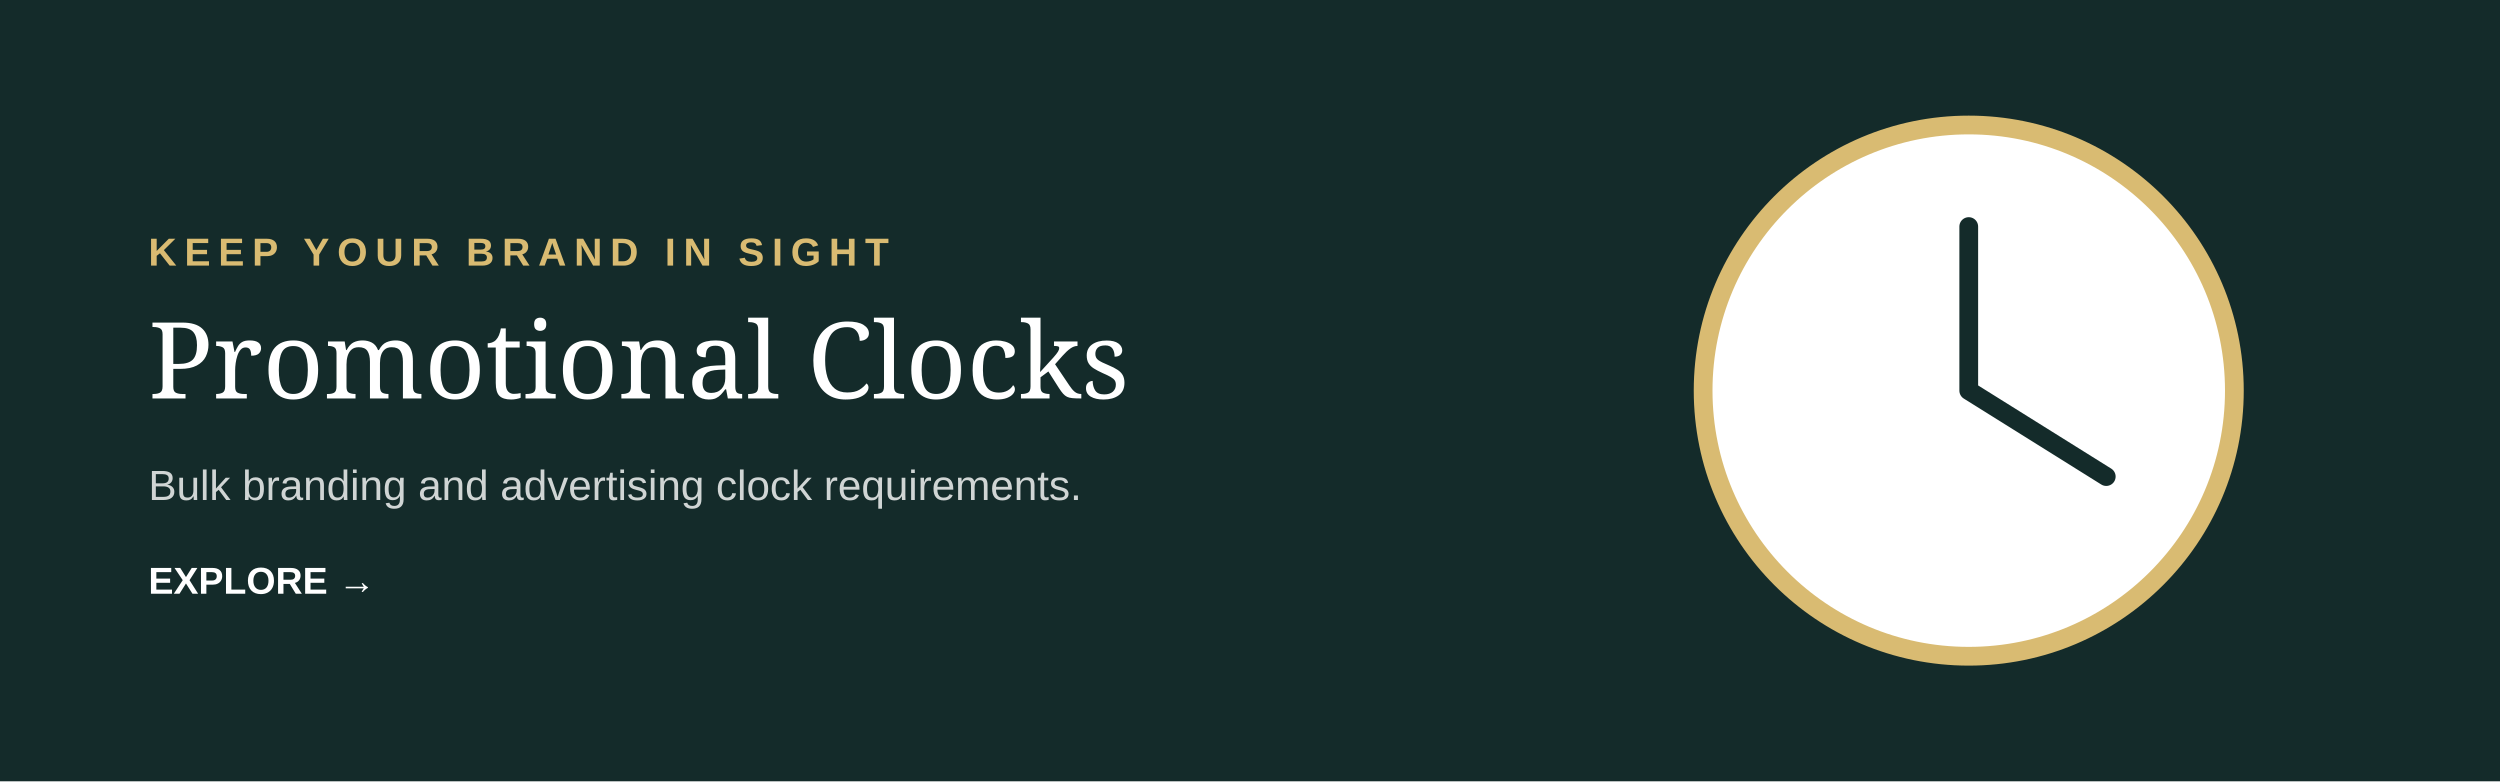
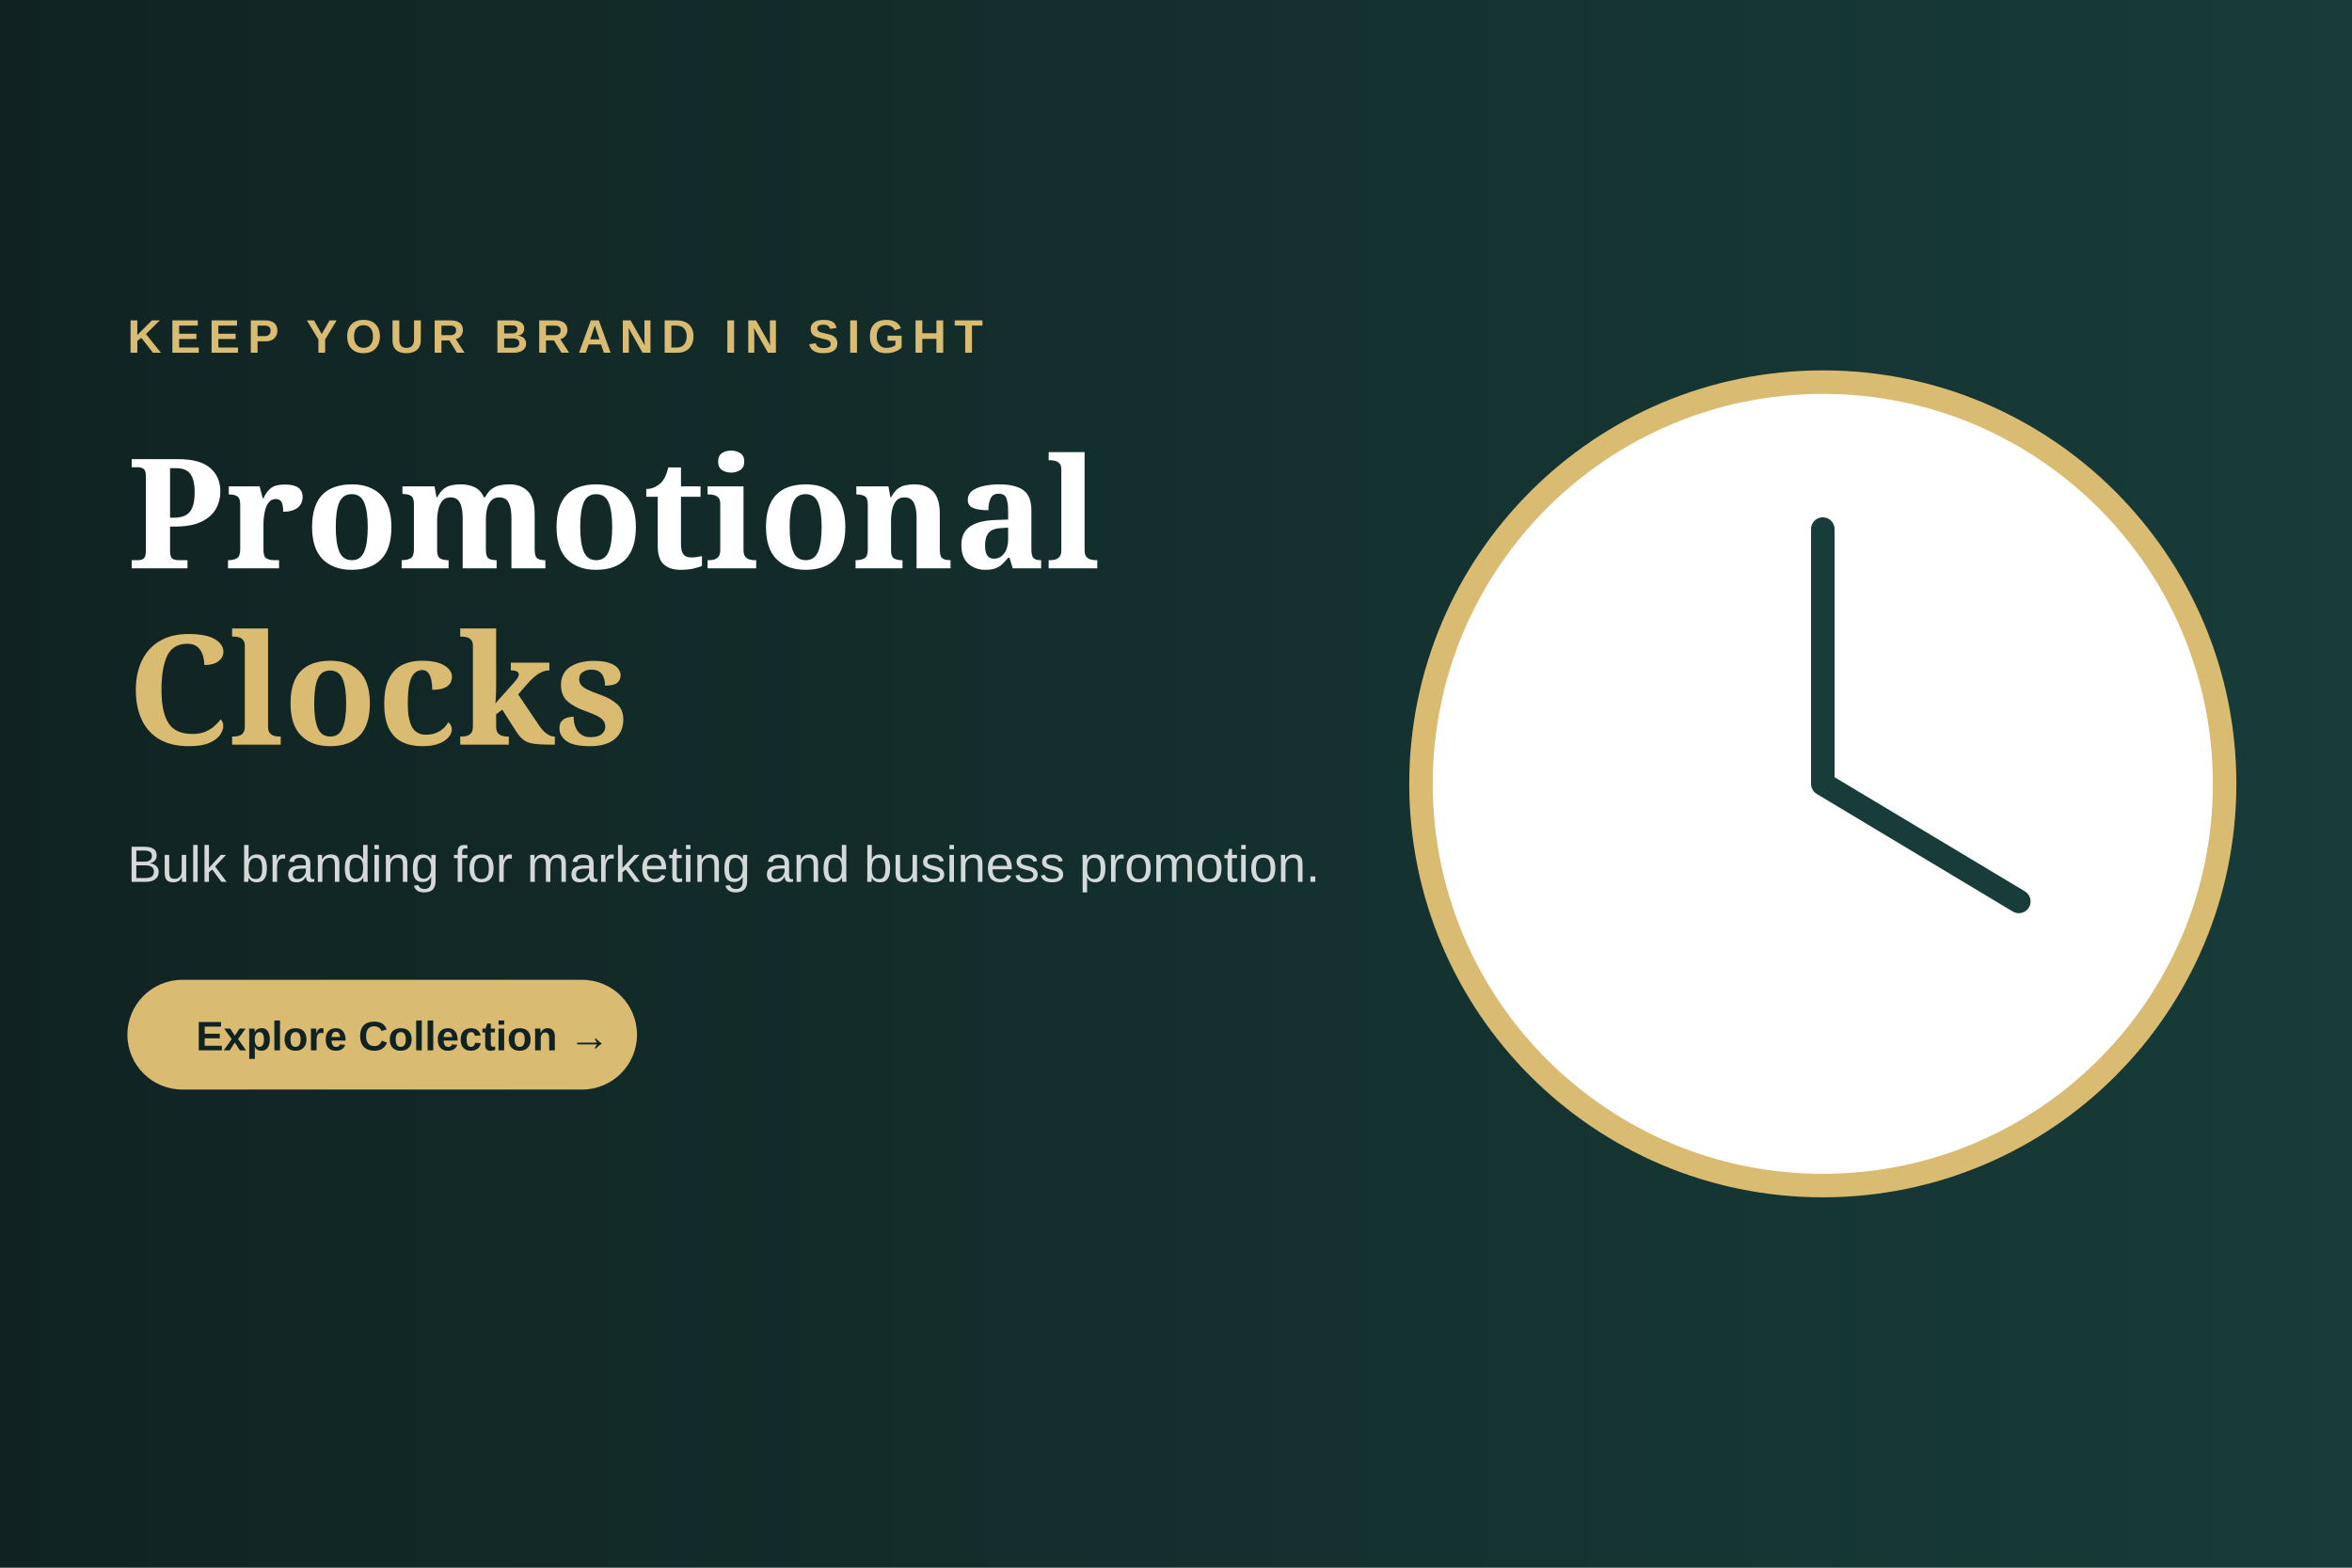
- <svg xmlns="http://www.w3.org/2000/svg" viewBox="0 0 1600 500">
-   <rect width="1600" height="500" fill="#142b2a" />
-   <circle cx="1260" cy="250" r="170" fill="#fff" stroke="#d9bb72" stroke-width="12" />
-   <path d="M1260 250V145M1260 250l88 55" stroke="#142b2a" stroke-width="12" stroke-linecap="round" />
-   <text x="95" y="170" fill="#d9bb72" font-family="Arial,sans-serif" font-size="25" font-weight="700" letter-spacing="5">KEEP YOUR BRAND IN SIGHT</text>
-   <text x="95" y="255" fill="#fff" font-family="Georgia,serif" font-size="68">Promotional Clocks</text>
-   <text x="95" y="320" fill="#fff" opacity=".8" font-family="Arial,sans-serif" font-size="27">Bulk branding and advertising clock requirements.</text>
-   <text x="95" y="380" fill="#fff" font-family="Arial,sans-serif" font-size="24" font-weight="700">EXPLORE →</text>
+ <svg xmlns="http://www.w3.org/2000/svg" viewBox="0 0 1200 800">
+   <defs>
+     <linearGradient id="bg" x1="0" x2="1">
+       <stop stop-color="#102322" />
+       <stop offset="1" stop-color="#173c39" />
+     </linearGradient>
+   </defs>
+   <rect width="1200" height="800" fill="url(#bg)" />
+   <circle cx="930" cy="400" r="205" fill="#fff" stroke="#d9bb72" stroke-width="12" />
+   <path d="M930 400V270M930 400l100 60" stroke="#173c39" stroke-width="12" stroke-linecap="round" />
+   <text x="65" y="180" fill="#d9bb72" font-family="Arial,sans-serif" font-size="24" font-weight="700" letter-spacing="4">KEEP YOUR BRAND IN SIGHT</text>
+   <text x="65" y="290" fill="#fff" font-family="Georgia,serif" font-size="78" font-weight="700">Promotional</text>
+   <text x="65" y="380" fill="#d9bb72" font-family="Georgia,serif" font-size="78" font-weight="700">Clocks</text>
+   <text x="65" y="450" fill="#fff" opacity=".82" font-family="Arial,sans-serif" font-size="26">Bulk branding for marketing and business promotion.</text>
+   <rect x="65" y="500" width="260" height="56" rx="28" fill="#d9bb72" />
+   <text x="100" y="536" fill="#102322" font-family="Arial,sans-serif" font-size="21" font-weight="700">Explore Collection →</text>
</svg>
